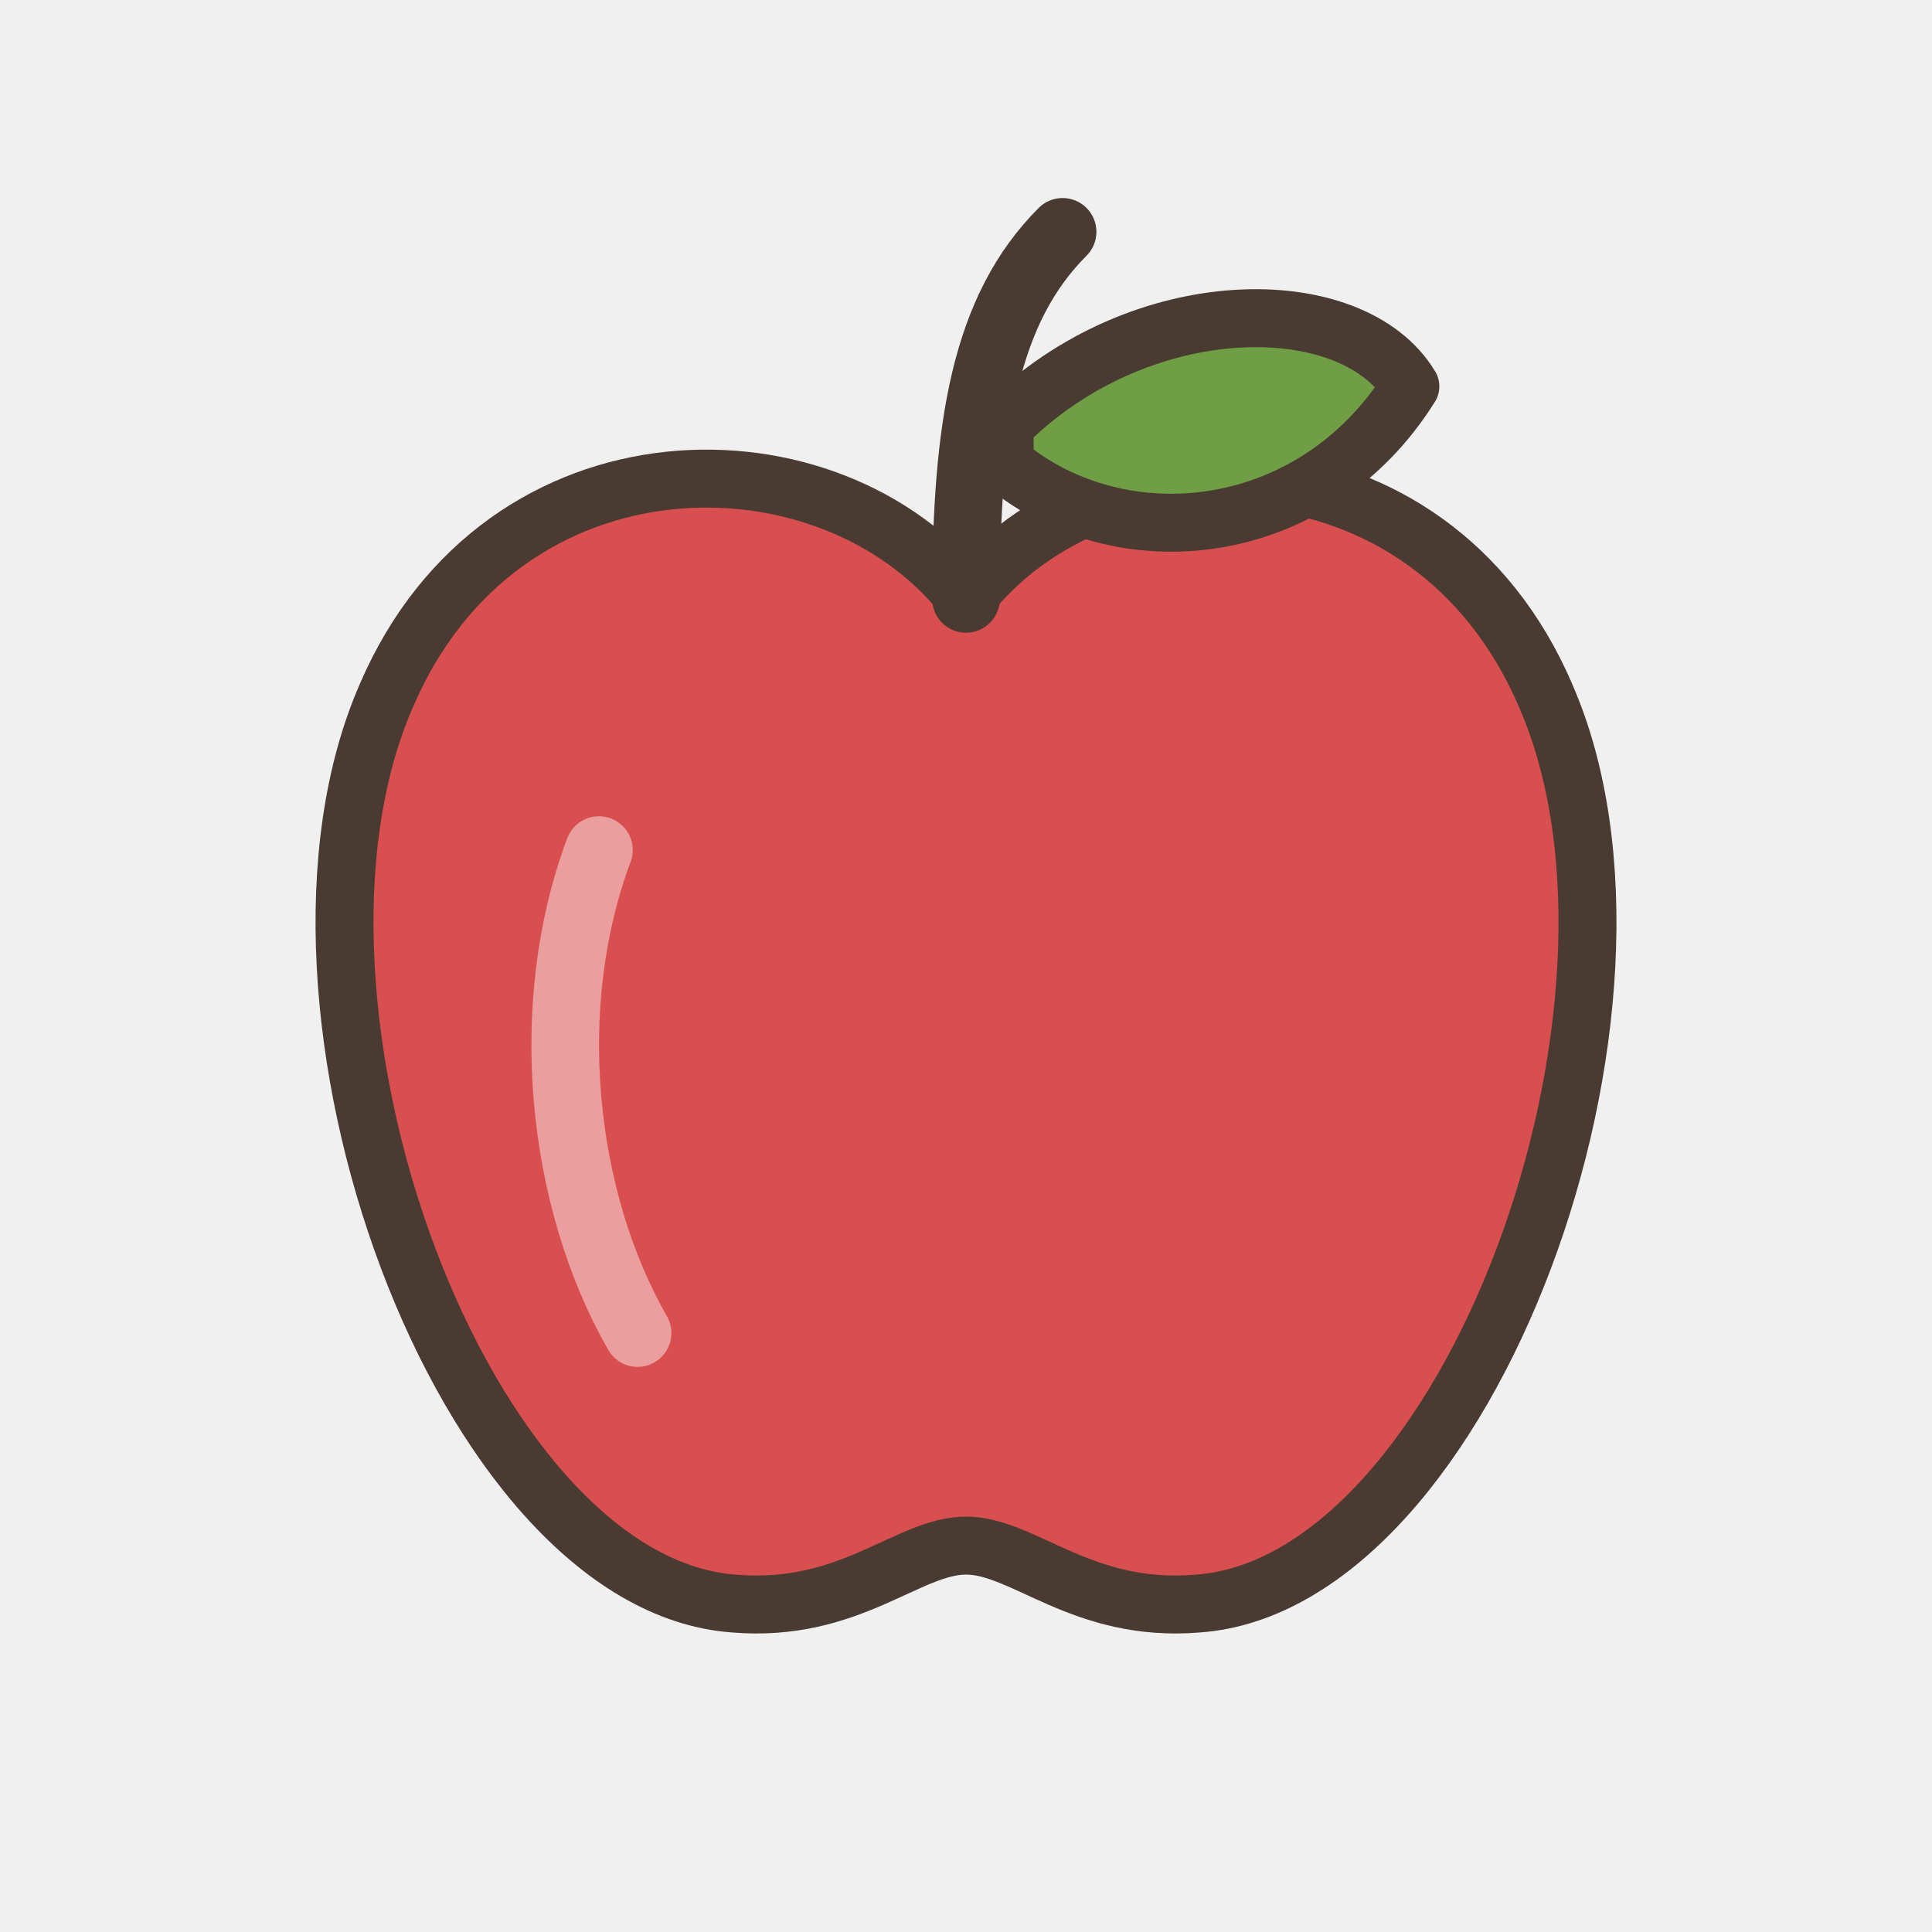
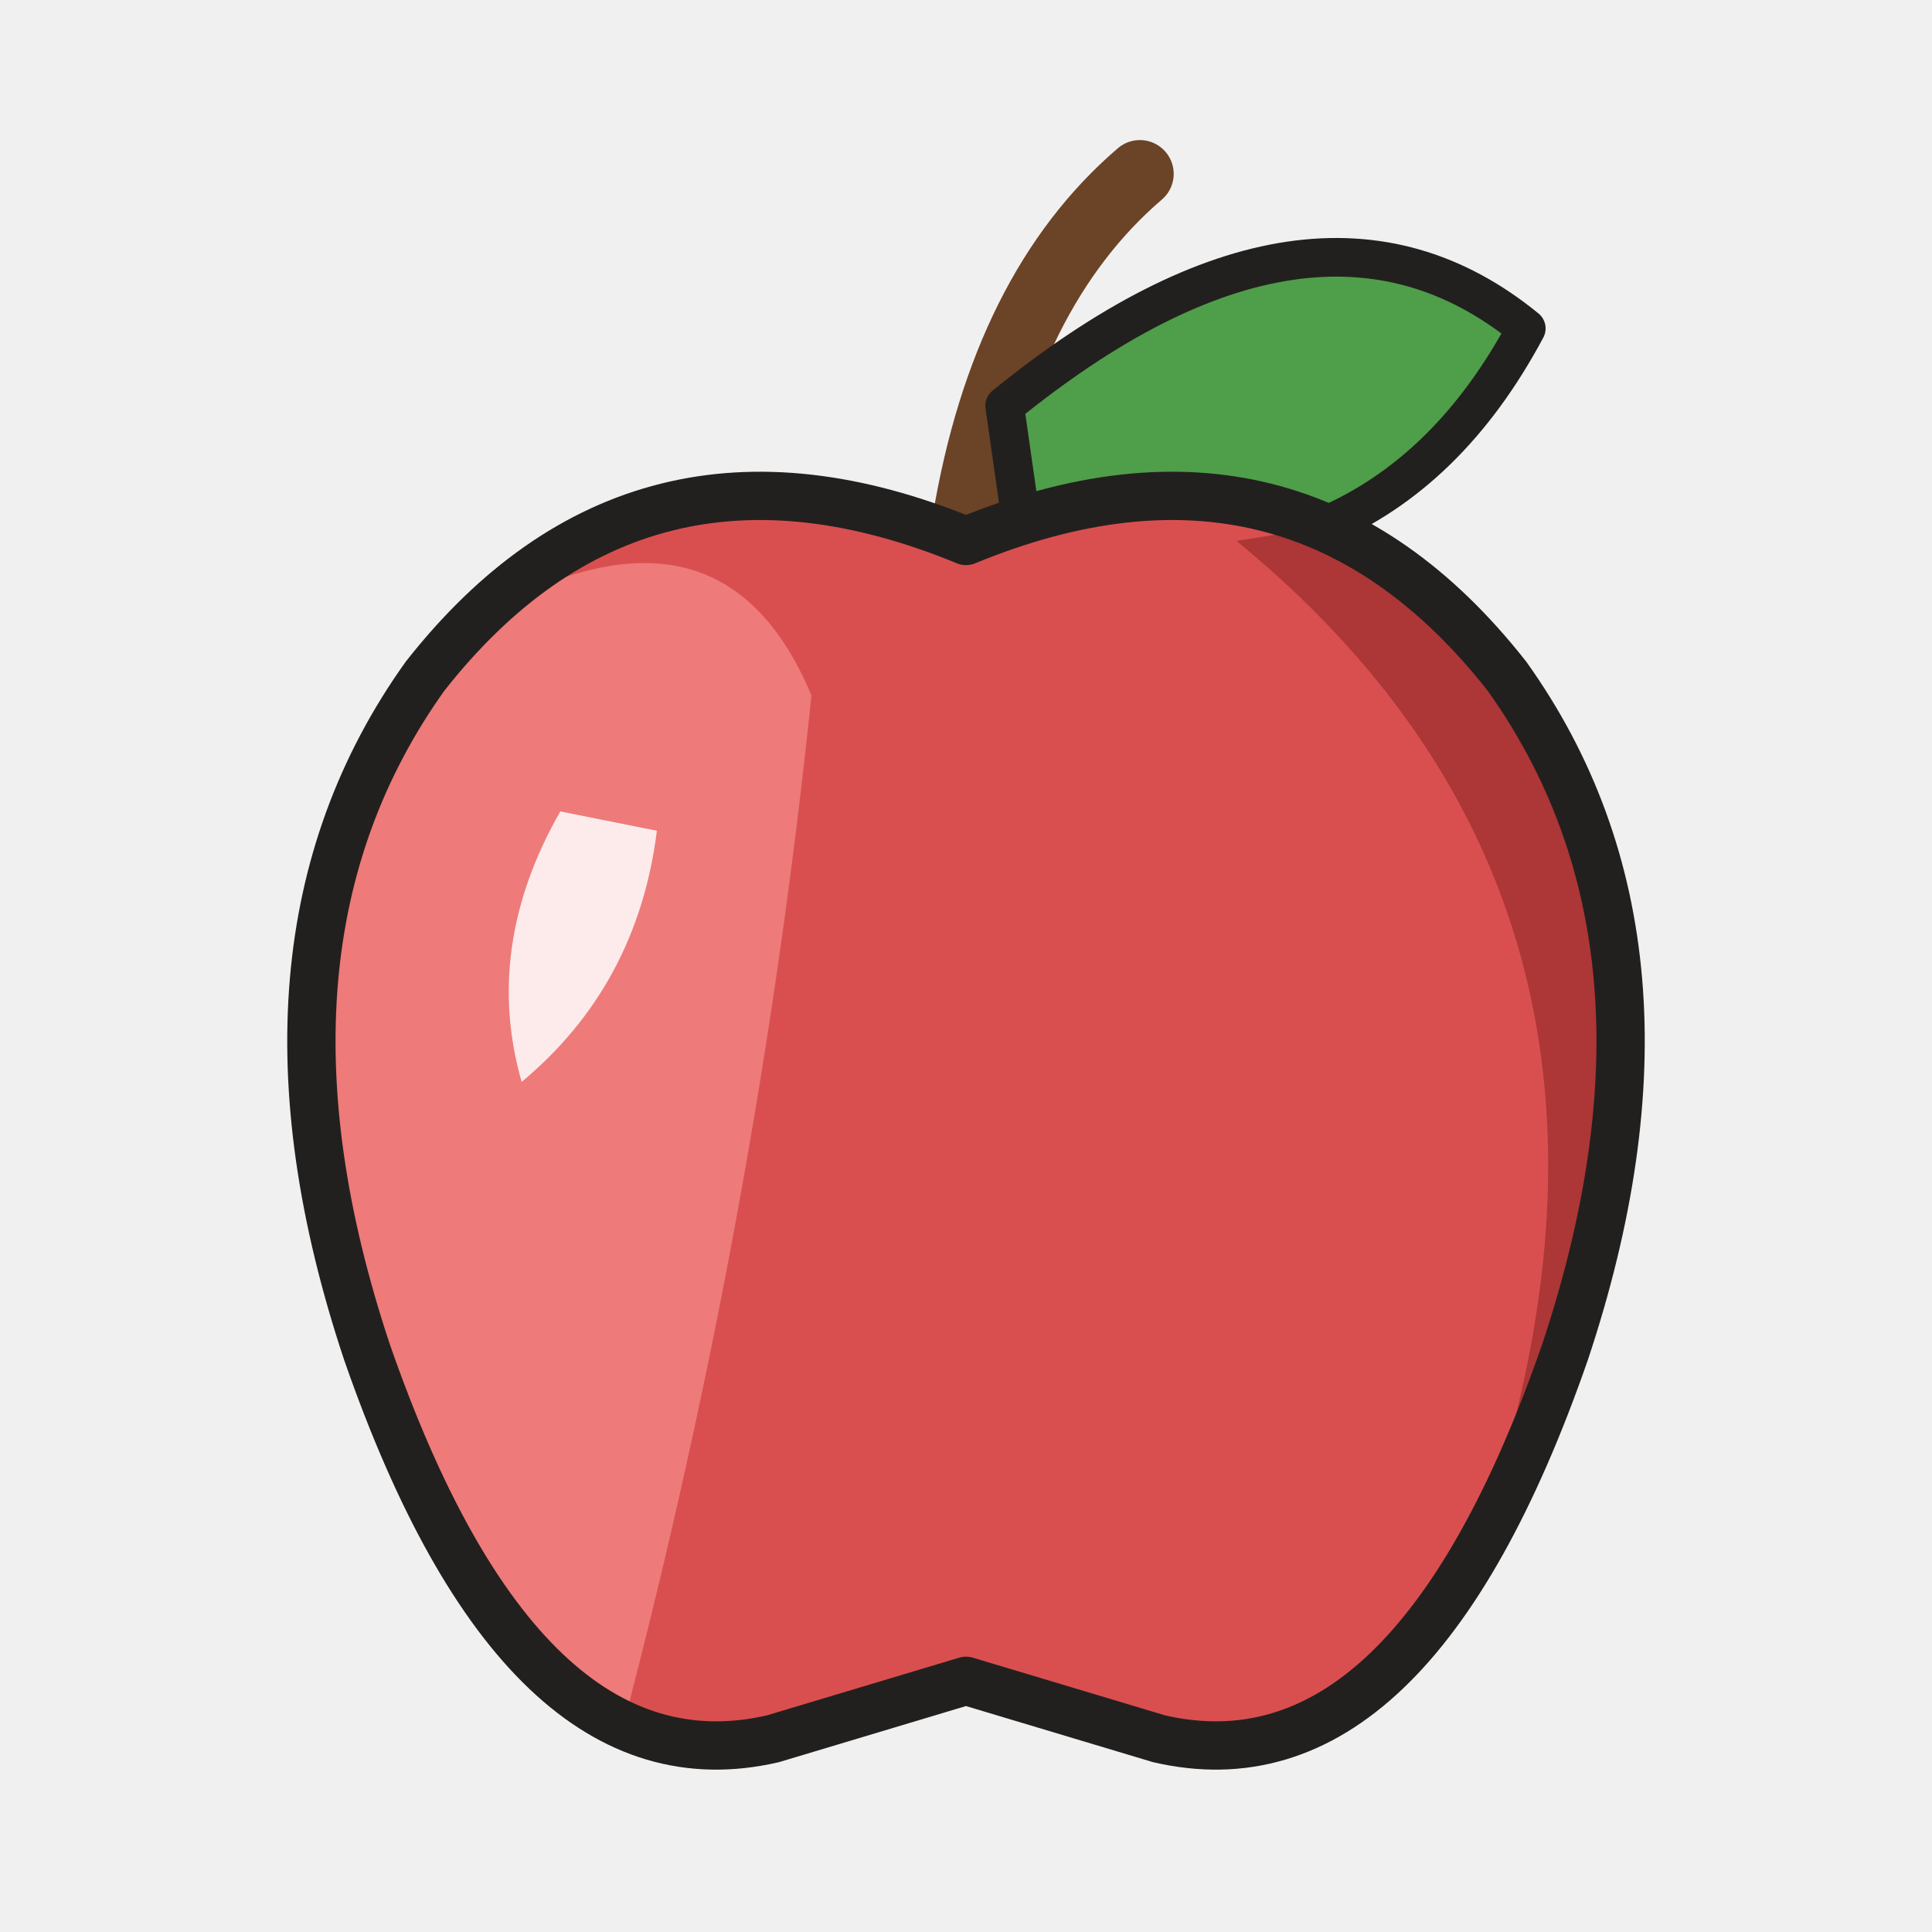
<svg xmlns="http://www.w3.org/2000/svg" viewBox="0 0 200 200" width="200" height="200">
-   <g stroke="#4a3b32" stroke-width="6" stroke-linejoin="round" stroke-linecap="round">
-     <path d="M100 62 C86 44 52 44 40 72 C26 104 48 164 76 166 C88 167 94 160 100 160              C106 160 112 167 124 166 C152 164 174 104 160 72 C148 44 114 44 100 62 Z" fill="#d94f4f" />
-     <path d="M100 62 C100 44 102 32 110 24" fill="none" stroke-width="7" />
-     <path d="M104 44 C118 30 140 30 146 40 C136 56 116 58 104 48 Z" fill="#6f9e45" />
-     <path d="M62 88 C56 104 58 124 66 138" fill="none" stroke="#fff" stroke-width="7" opacity=".45" />
+   <g fill="none" stroke="#22201e" stroke-width="5.0" stroke-linecap="round" stroke-linejoin="round">
+     <path d="M100 54 Q104 30 118 18" fill="none" stroke="#6b4327" stroke-width="7" />
+     <path d="M104 42 Q136 16 158 34 Q142 64 106 56 Z" fill="#4f9e4a" stroke="#22201e" stroke-width="4.0" />
+     <defs>
+       <clipPath id="c7">
+         <path d="M100 56 Q66 42 44 70 Q24 98 38 140 Q54 186 80 180 Q100 174 100 174 Q100 174 120 180 Q146 186 162 140 Q176 98 156 70 Q134 42 100 56 Z" />
+       </clipPath>
+     </defs>
+     <path d="M100 56 Q66 42 44 70 Q24 98 38 140 Q54 186 80 180 Q100 174 100 174 Q100 174 120 180 Q146 186 162 140 Q176 98 156 70 Q134 42 100 56 Z" fill="#d94f4f" stroke="none" />
+     <g clip-path="url(#c7)">
+       <path d="M46 66 Q74 48 84 72 Q78 130 62 188 L22 180 L26 92 Z" fill="#ee7a7a" stroke="none" />
+       <path d="M128 56 Q172 92 156 150 L140 194 H190 V46 Z" fill="#ad3636" stroke="none" />
+     </g>
+     <path d="M100 56 Q66 42 44 70 Q24 98 38 140 Q54 186 80 180 Q100 174 100 174 Q100 174 120 180 Q146 186 162 140 Q176 98 156 70 Q134 42 100 56 Z" fill="none" stroke="#22201e" stroke-width="5.0" />
+     <path d="M58 84 Q50 98 54 112 Q66 102 68 86 Z" fill="#fdeaea" stroke="none" />
  </g>
</svg>
